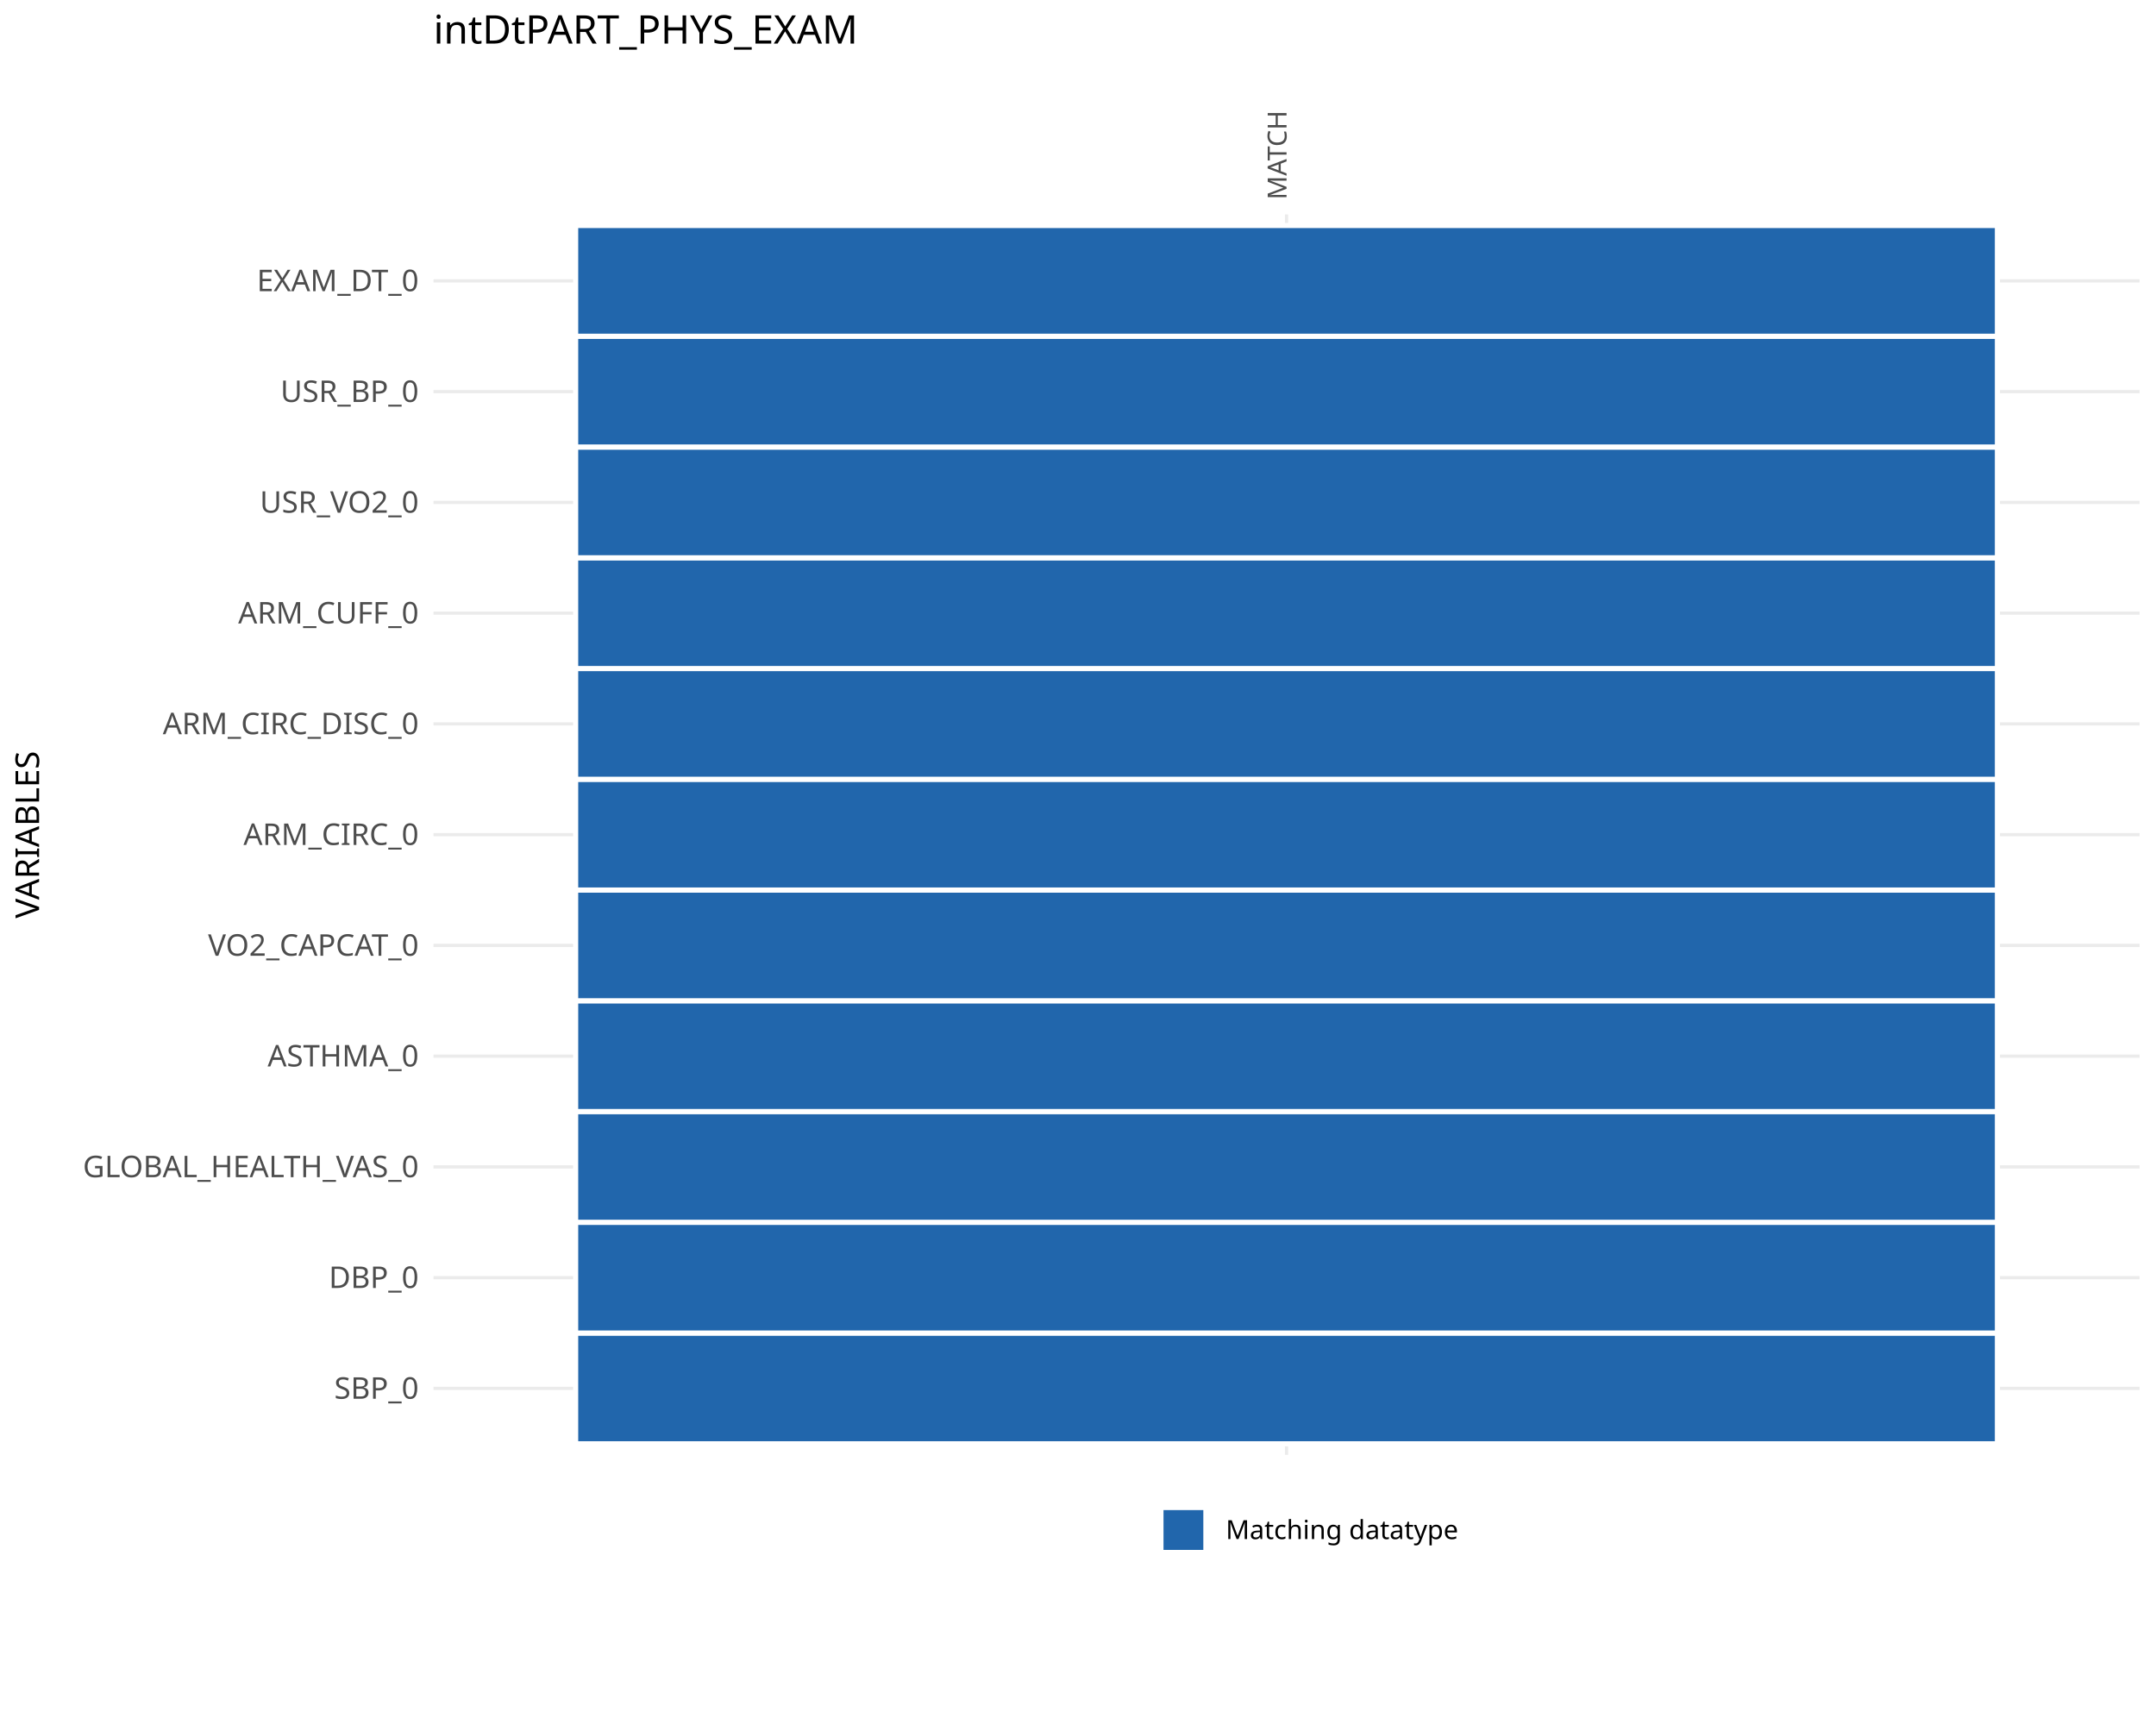
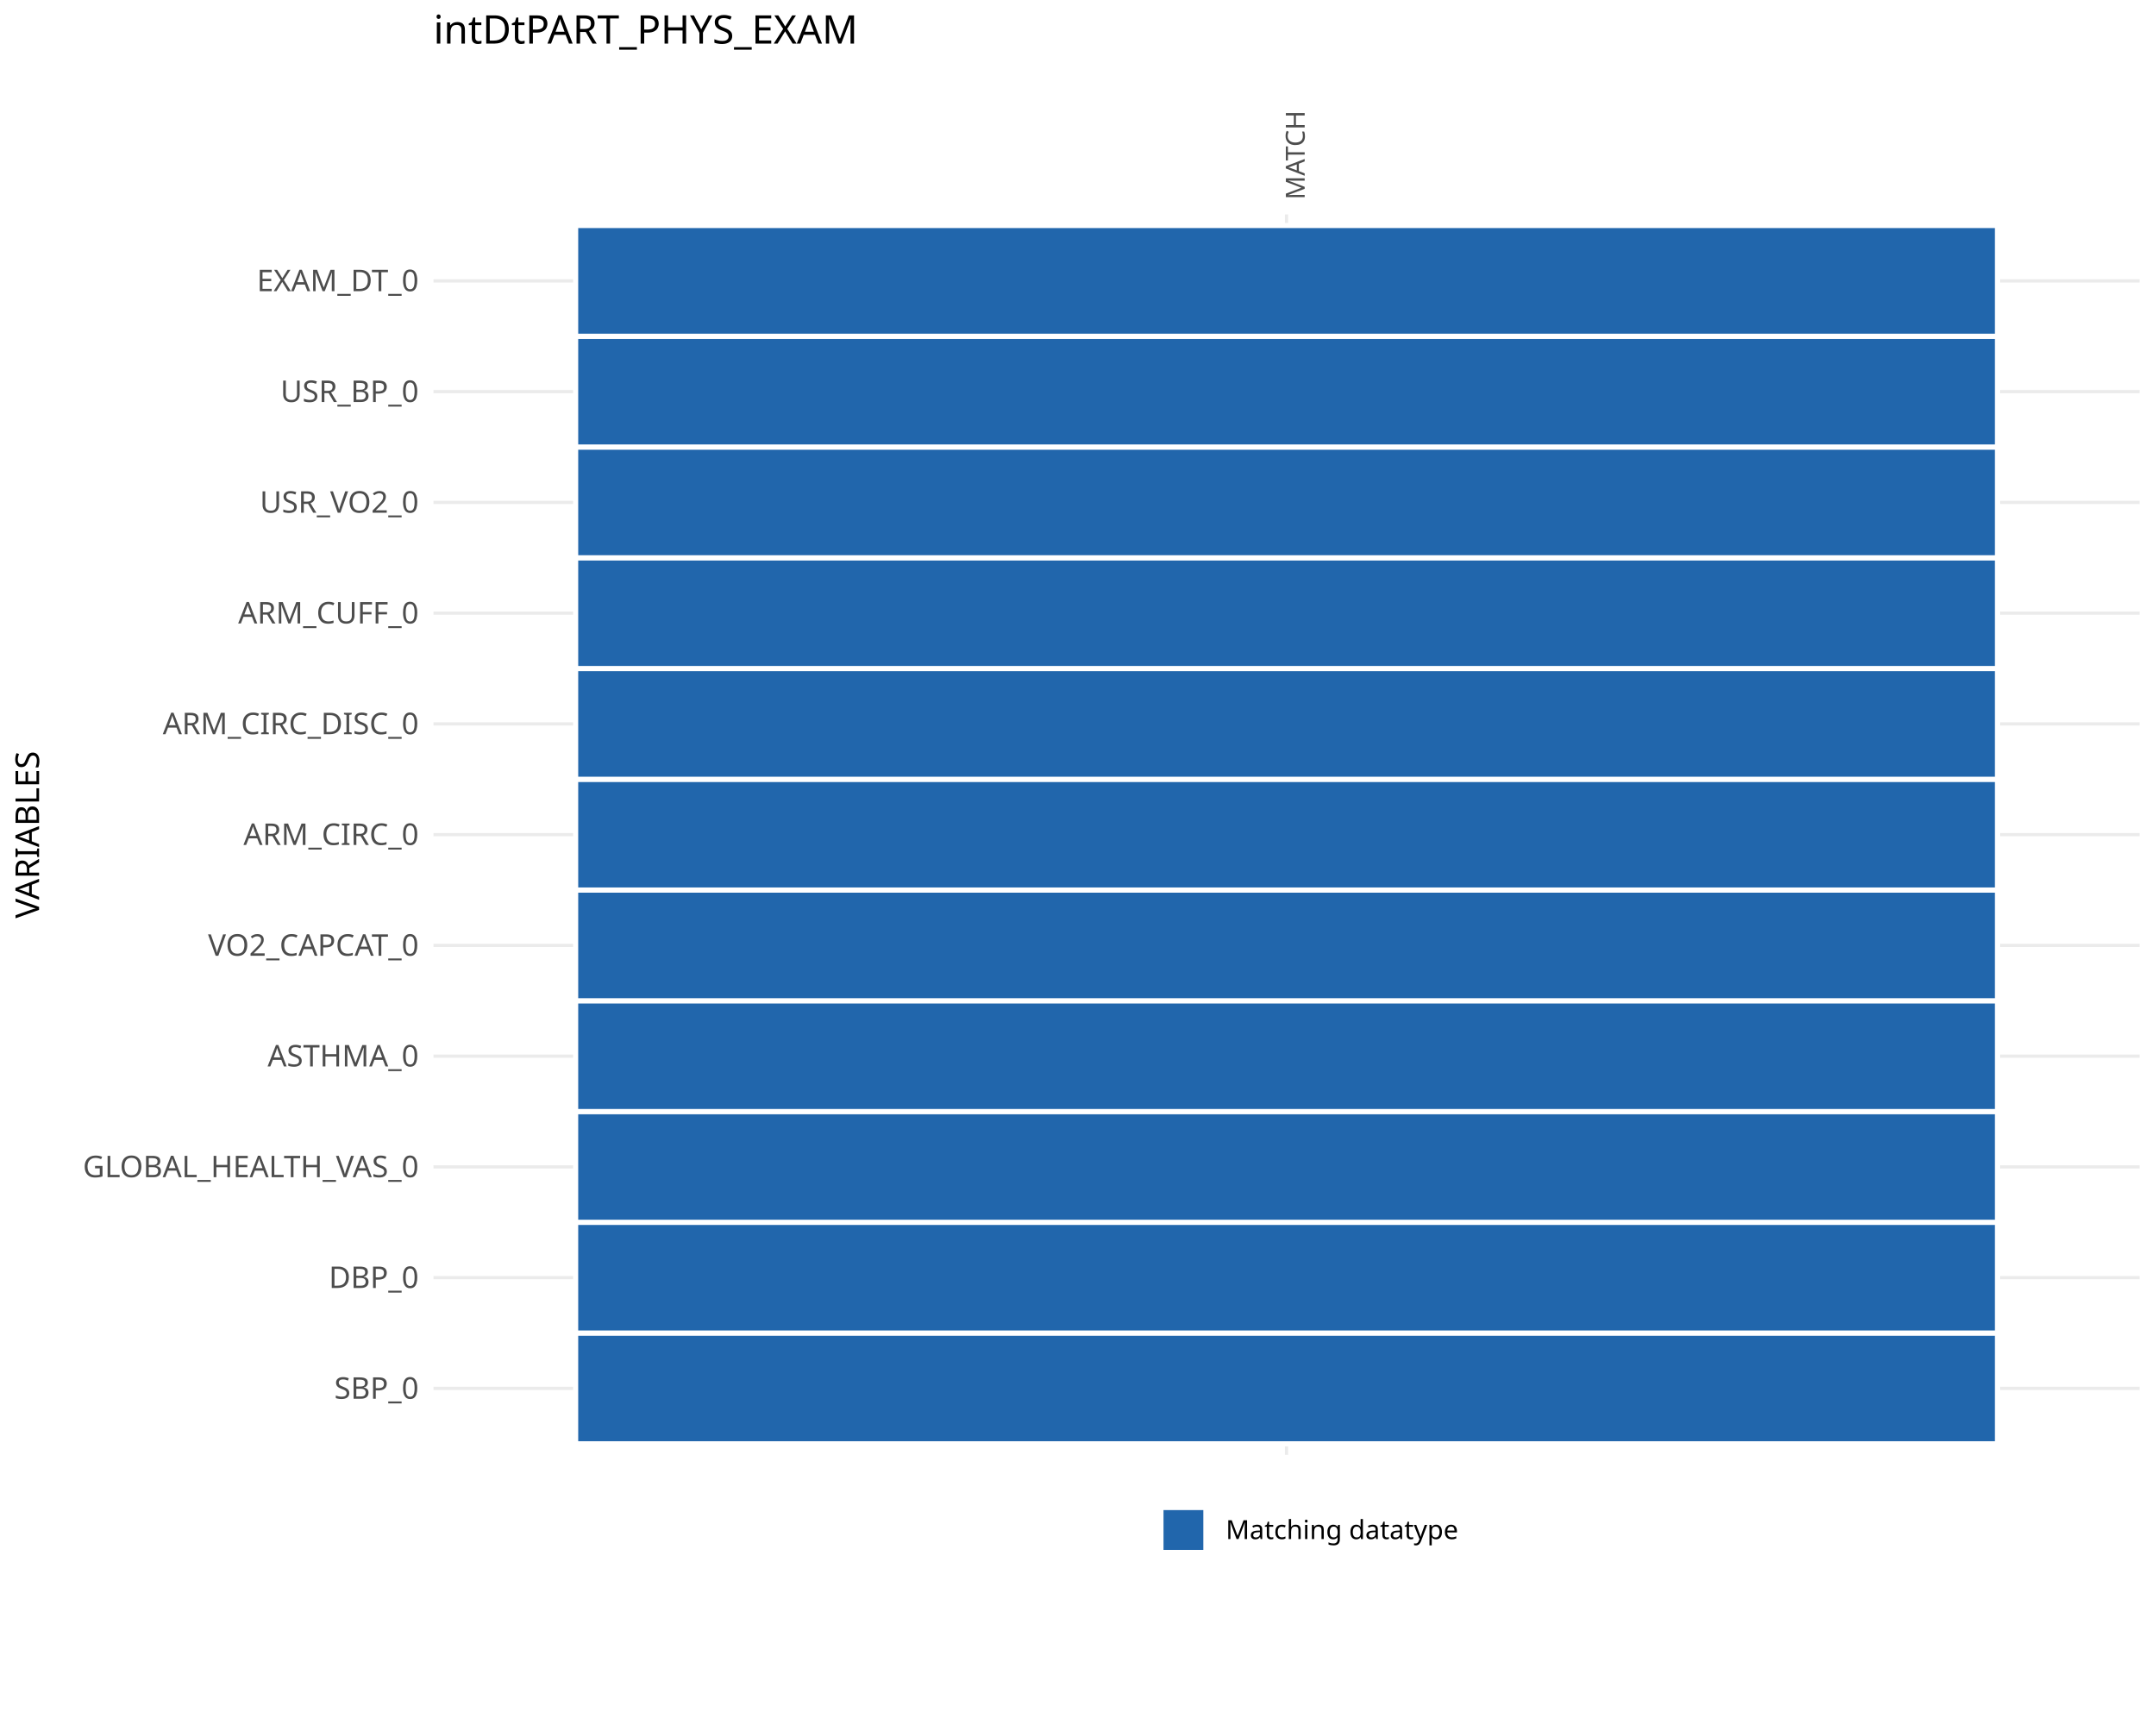
<svg xmlns="http://www.w3.org/2000/svg" class="svglite" data-engine-version="2.0" width="720.00pt" height="576.00pt" viewBox="0 0 720.00 576.00">
  <defs>
    <style type="text/css">
    .svglite line, .svglite polyline, .svglite polygon, .svglite path, .svglite rect, .svglite circle {
      fill: none;
      stroke: #000000;
      stroke-linecap: round;
      stroke-linejoin: round;
      stroke-miterlimit: 10.00;
    }
  </style>
  </defs>
  <rect width="100%" height="100%" style="stroke: none; fill: #FFFFFF;" />
  <defs>
    <clipPath id="cpMC4wMHw3MjAuMDB8MC4wMHw1NzYuMDA=">
      <rect x="0.00" y="0.00" width="720.00" height="576.00" />
    </clipPath>
  </defs>
  <g clip-path="url(#cpMC4wMHw3MjAuMDB8MC4wMHw1NzYuMDA=)">
- </g>
+     <rect x="0.00" y="0.00" width="720.00" height="576.00" style="stroke-width: 1.07; stroke: none; fill: #FFFFFF;" />
+   </g>
  <defs>
    <clipPath id="cpMTQ0Ljc2fDcxNC41Mnw3MS42MHw0ODUuODA=">
      <rect x="144.76" y="71.60" width="569.76" height="414.20" />
    </clipPath>
  </defs>
  <g clip-path="url(#cpMTQ0Ljc2fDcxNC41Mnw3MS42MHw0ODUuODA=)">
    <polyline points="144.76,463.61 714.52,463.61 " style="stroke-width: 1.07; stroke: #EBEBEB; stroke-linecap: butt;" />
    <polyline points="144.76,426.63 714.52,426.63 " style="stroke-width: 1.07; stroke: #EBEBEB; stroke-linecap: butt;" />
    <polyline points="144.76,389.65 714.52,389.65 " style="stroke-width: 1.07; stroke: #EBEBEB; stroke-linecap: butt;" />
    <polyline points="144.76,352.67 714.52,352.67 " style="stroke-width: 1.07; stroke: #EBEBEB; stroke-linecap: butt;" />
    <polyline points="144.76,315.69 714.52,315.69 " style="stroke-width: 1.07; stroke: #EBEBEB; stroke-linecap: butt;" />
    <polyline points="144.76,278.70 714.52,278.70 " style="stroke-width: 1.07; stroke: #EBEBEB; stroke-linecap: butt;" />
    <polyline points="144.76,241.72 714.52,241.72 " style="stroke-width: 1.07; stroke: #EBEBEB; stroke-linecap: butt;" />
    <polyline points="144.76,204.74 714.52,204.74 " style="stroke-width: 1.07; stroke: #EBEBEB; stroke-linecap: butt;" />
    <polyline points="144.76,167.76 714.52,167.76 " style="stroke-width: 1.07; stroke: #EBEBEB; stroke-linecap: butt;" />
    <polyline points="144.76,130.77 714.52,130.77 " style="stroke-width: 1.07; stroke: #EBEBEB; stroke-linecap: butt;" />
    <polyline points="144.76,93.79 714.52,93.79 " style="stroke-width: 1.07; stroke: #EBEBEB; stroke-linecap: butt;" />
    <polyline points="429.64,485.80 429.64,71.60 " style="stroke-width: 1.07; stroke: #EBEBEB; stroke-linecap: butt;" />
    <rect x="192.24" y="445.12" width="474.80" height="36.98" style="stroke-width: 1.71; stroke: #FFFFFF; stroke-linecap: butt; stroke-linejoin: miter; fill: #2166AC;" />
    <rect x="192.24" y="408.14" width="474.80" height="36.98" style="stroke-width: 1.71; stroke: #FFFFFF; stroke-linecap: butt; stroke-linejoin: miter; fill: #2166AC;" />
    <rect x="192.24" y="371.16" width="474.80" height="36.98" style="stroke-width: 1.71; stroke: #FFFFFF; stroke-linecap: butt; stroke-linejoin: miter; fill: #2166AC;" />
    <rect x="192.24" y="334.18" width="474.80" height="36.98" style="stroke-width: 1.71; stroke: #FFFFFF; stroke-linecap: butt; stroke-linejoin: miter; fill: #2166AC;" />
    <rect x="192.24" y="297.19" width="474.80" height="36.98" style="stroke-width: 1.71; stroke: #FFFFFF; stroke-linecap: butt; stroke-linejoin: miter; fill: #2166AC;" />
    <rect x="192.24" y="260.21" width="474.80" height="36.98" style="stroke-width: 1.71; stroke: #FFFFFF; stroke-linecap: butt; stroke-linejoin: miter; fill: #2166AC;" />
    <rect x="192.24" y="223.23" width="474.80" height="36.98" style="stroke-width: 1.71; stroke: #FFFFFF; stroke-linecap: butt; stroke-linejoin: miter; fill: #2166AC;" />
    <rect x="192.24" y="186.25" width="474.80" height="36.98" style="stroke-width: 1.71; stroke: #FFFFFF; stroke-linecap: butt; stroke-linejoin: miter; fill: #2166AC;" />
    <rect x="192.24" y="149.27" width="474.80" height="36.98" style="stroke-width: 1.71; stroke: #FFFFFF; stroke-linecap: butt; stroke-linejoin: miter; fill: #2166AC;" />
    <rect x="192.24" y="112.28" width="474.80" height="36.98" style="stroke-width: 1.71; stroke: #FFFFFF; stroke-linecap: butt; stroke-linejoin: miter; fill: #2166AC;" />
    <rect x="192.24" y="75.30" width="474.80" height="36.98" style="stroke-width: 1.71; stroke: #FFFFFF; stroke-linecap: butt; stroke-linejoin: miter; fill: #2166AC;" />
  </g>
  <g clip-path="url(#cpMC4wMHw3MjAuMDB8MC4wMHw1NzYuMDA=)">
-     <text transform="translate(429.64,66.67) rotate(-90)" style="font-size: 8.80px; fill: #4D4D4D; font-family: sans;" textLength="31.29px" lengthAdjust="spacingAndGlyphs">MATCH</text>
+     <text transform="translate(435.70,66.67) rotate(-90)" style="font-size: 8.80px; fill: #4D4D4D; font-family: sans;" textLength="31.29px" lengthAdjust="spacingAndGlyphs">MATCH</text>
    <text x="139.83" y="467.06" text-anchor="end" style="font-size: 10.00px; fill: #4D4D4D; font-family: sans;" textLength="31.14px" lengthAdjust="spacingAndGlyphs">SBP_0</text>
    <text x="139.83" y="430.07" text-anchor="end" style="font-size: 10.00px; fill: #4D4D4D; font-family: sans;" textLength="31.69px" lengthAdjust="spacingAndGlyphs">DBP_0</text>
    <text x="139.83" y="393.09" text-anchor="end" style="font-size: 10.00px; fill: #4D4D4D; font-family: sans;" textLength="121.76px" lengthAdjust="spacingAndGlyphs">GLOBAL_HEALTH_VAS_0</text>
    <text x="139.83" y="356.11" text-anchor="end" style="font-size: 10.00px; fill: #4D4D4D; font-family: sans;" textLength="52.81px" lengthAdjust="spacingAndGlyphs">ASTHMA_0</text>
    <text x="139.83" y="319.13" text-anchor="end" style="font-size: 10.00px; fill: #4D4D4D; font-family: sans;" textLength="77.27px" lengthAdjust="spacingAndGlyphs">VO2_CAPCAT_0</text>
    <text x="139.83" y="282.14" text-anchor="end" style="font-size: 10.00px; fill: #4D4D4D; font-family: sans;" textLength="63.37px" lengthAdjust="spacingAndGlyphs">ARM_CIRC_0</text>
    <text x="139.83" y="245.16" text-anchor="end" style="font-size: 10.00px; fill: #4D4D4D; font-family: sans;" textLength="92.83px" lengthAdjust="spacingAndGlyphs">ARM_CIRC_DISC_0</text>
    <text x="139.83" y="208.18" text-anchor="end" style="font-size: 10.00px; fill: #4D4D4D; font-family: sans;" textLength="65.58px" lengthAdjust="spacingAndGlyphs">ARM_CUFF_0</text>
    <text x="139.83" y="171.20" text-anchor="end" style="font-size: 10.00px; fill: #4D4D4D; font-family: sans;" textLength="57.82px" lengthAdjust="spacingAndGlyphs">USR_VO2_0</text>
    <text x="139.83" y="134.22" text-anchor="end" style="font-size: 10.00px; fill: #4D4D4D; font-family: sans;" textLength="51.15px" lengthAdjust="spacingAndGlyphs">USR_BP_0</text>
    <text x="139.83" y="97.23" text-anchor="end" style="font-size: 10.00px; fill: #4D4D4D; font-family: sans;" textLength="58.37px" lengthAdjust="spacingAndGlyphs">EXAM_DT_0</text>
    <text transform="translate(13.05,278.70) rotate(-90)" text-anchor="middle" style="font-size: 11.00px; font-family: sans;" textLength="61.16px" lengthAdjust="spacingAndGlyphs">VARIABLES</text>
    <text x="378.03" y="537.43" style="font-size: 11.00px; font-family: sans;" textLength="3.06px" lengthAdjust="spacingAndGlyphs"> </text>
    <rect x="387.70" y="503.38" width="15.01" height="15.01" style="stroke-width: 1.71; stroke: #FFFFFF; stroke-linecap: butt; stroke-linejoin: miter; fill: #2166AC;" />
    <text x="409.33" y="513.91" style="font-size: 8.80px; font-family: sans;" textLength="71.92px" lengthAdjust="spacingAndGlyphs">Matching datatype</text>
    <text x="144.76" y="14.56" style="font-size: 13.20px; font-family: sans;" textLength="150.42px" lengthAdjust="spacingAndGlyphs">intDtPART_PHYS_EXAM</text>
  </g>
</svg>
